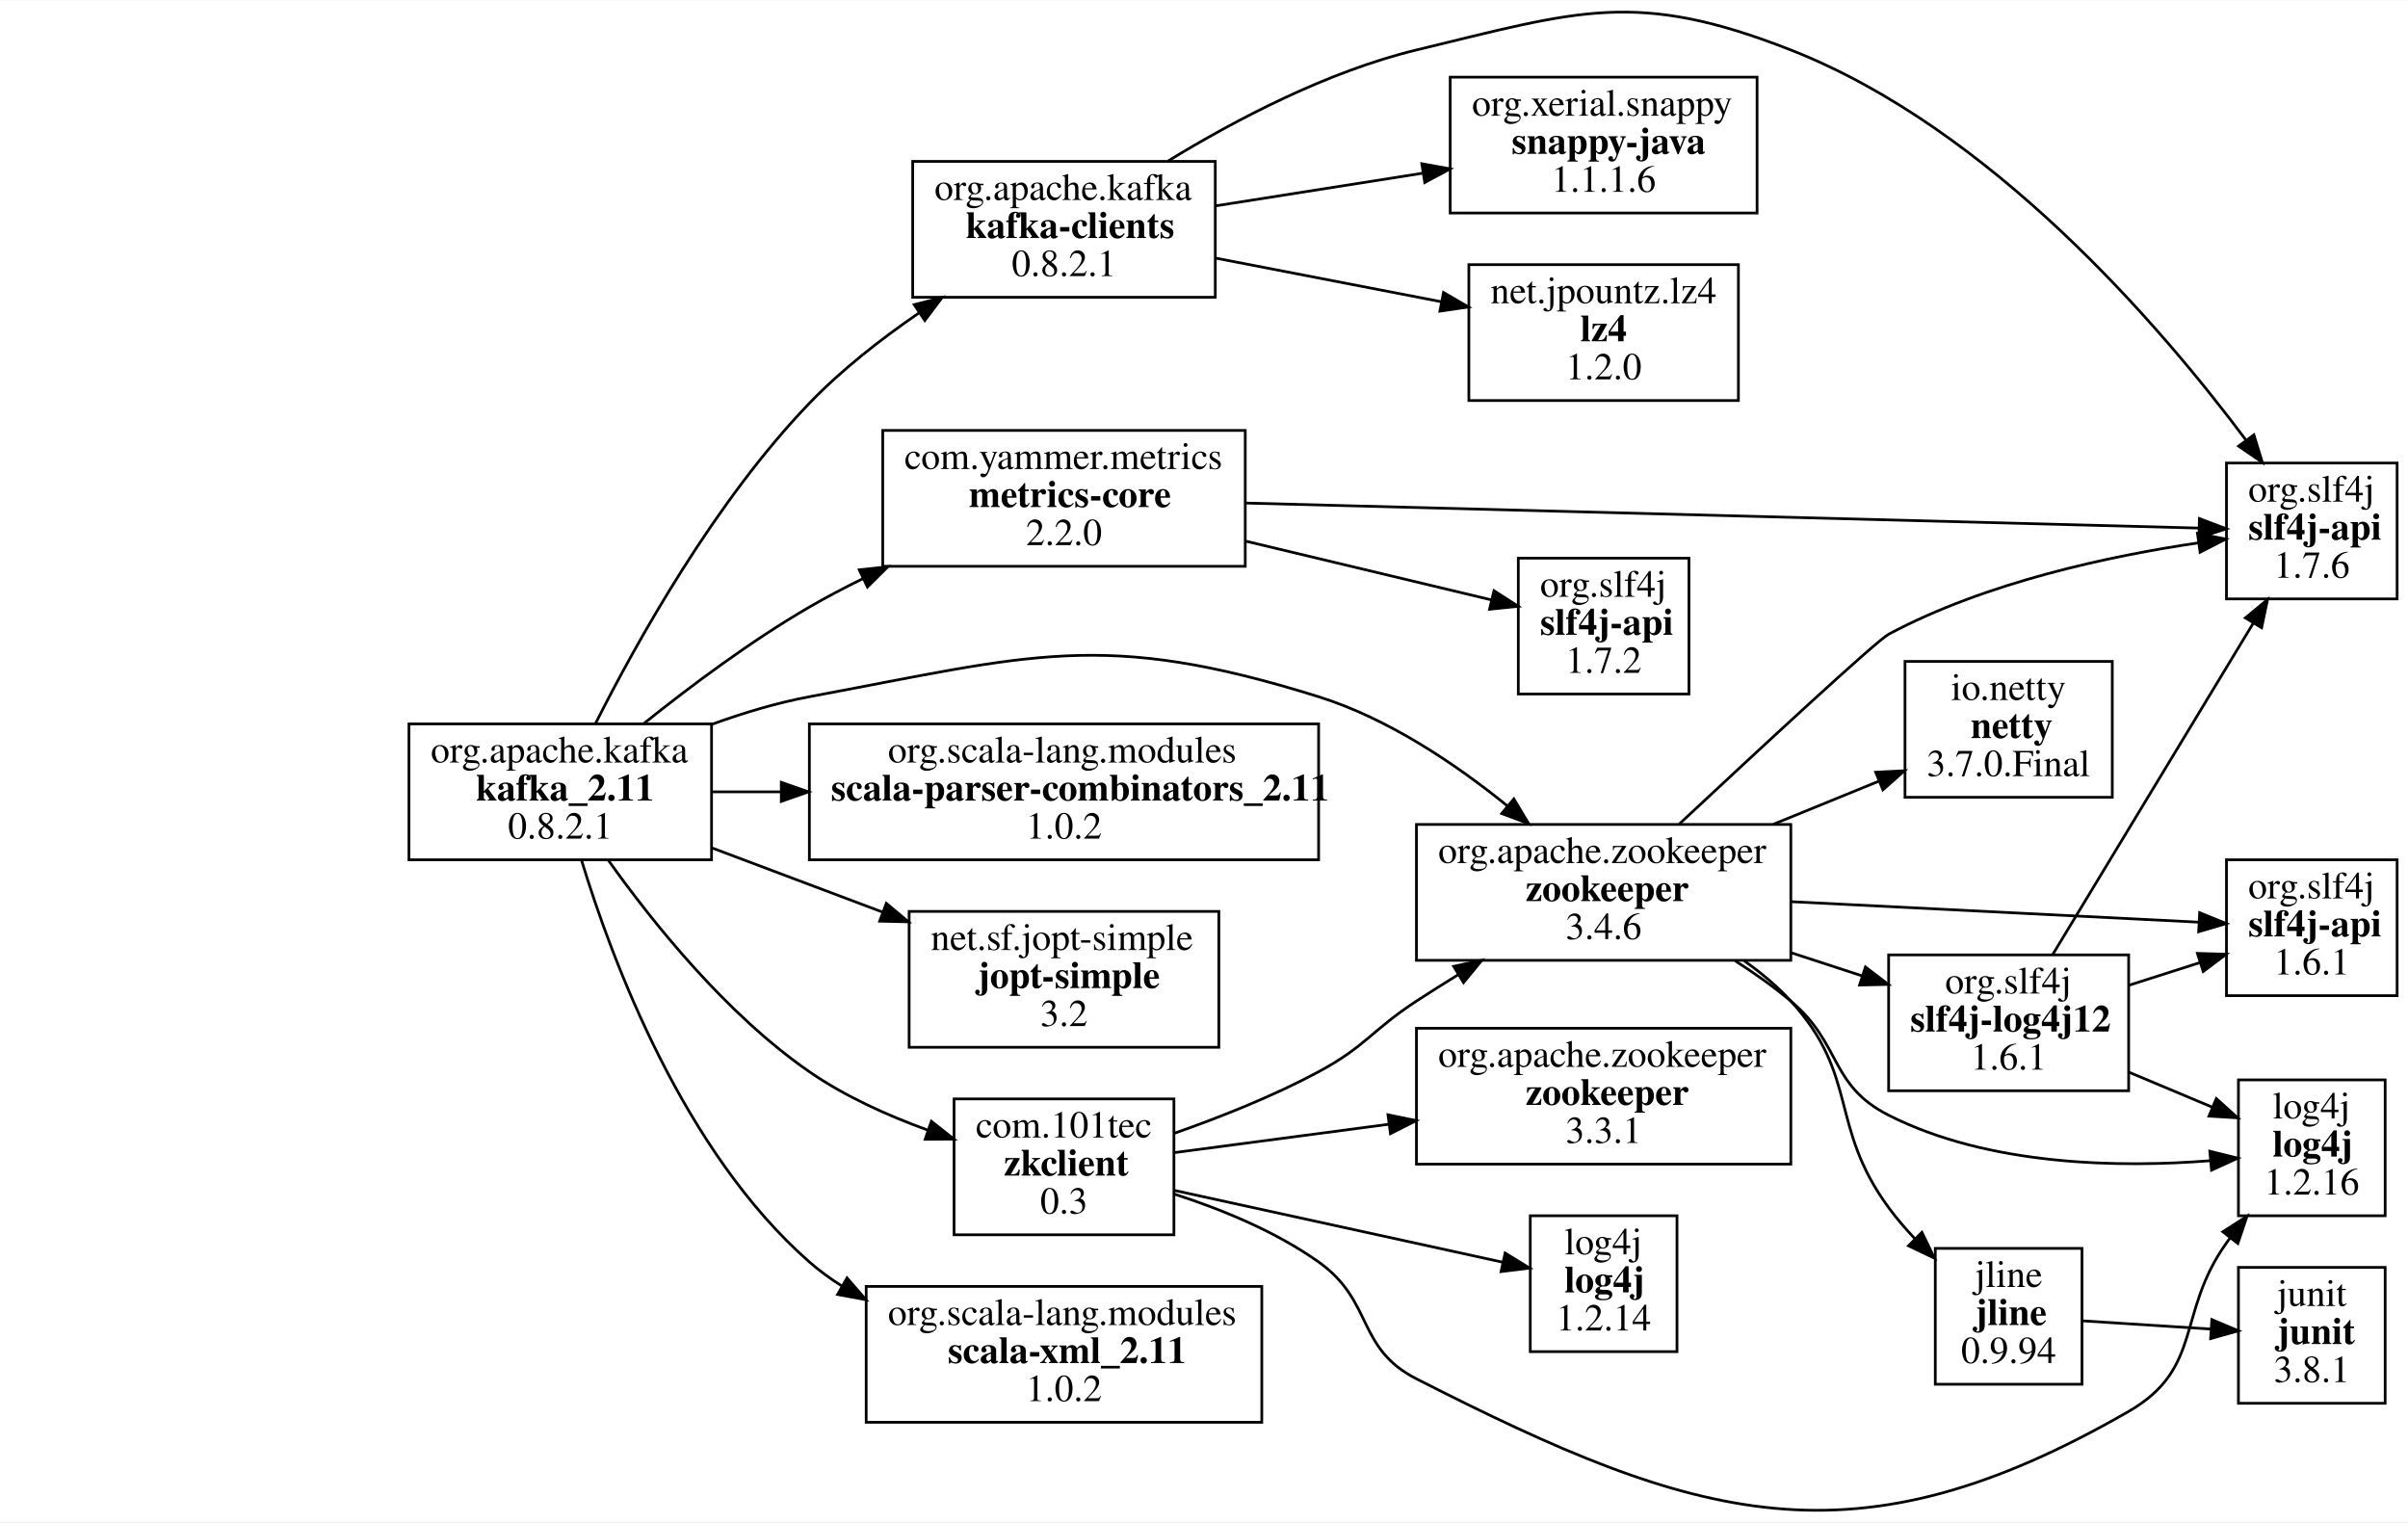
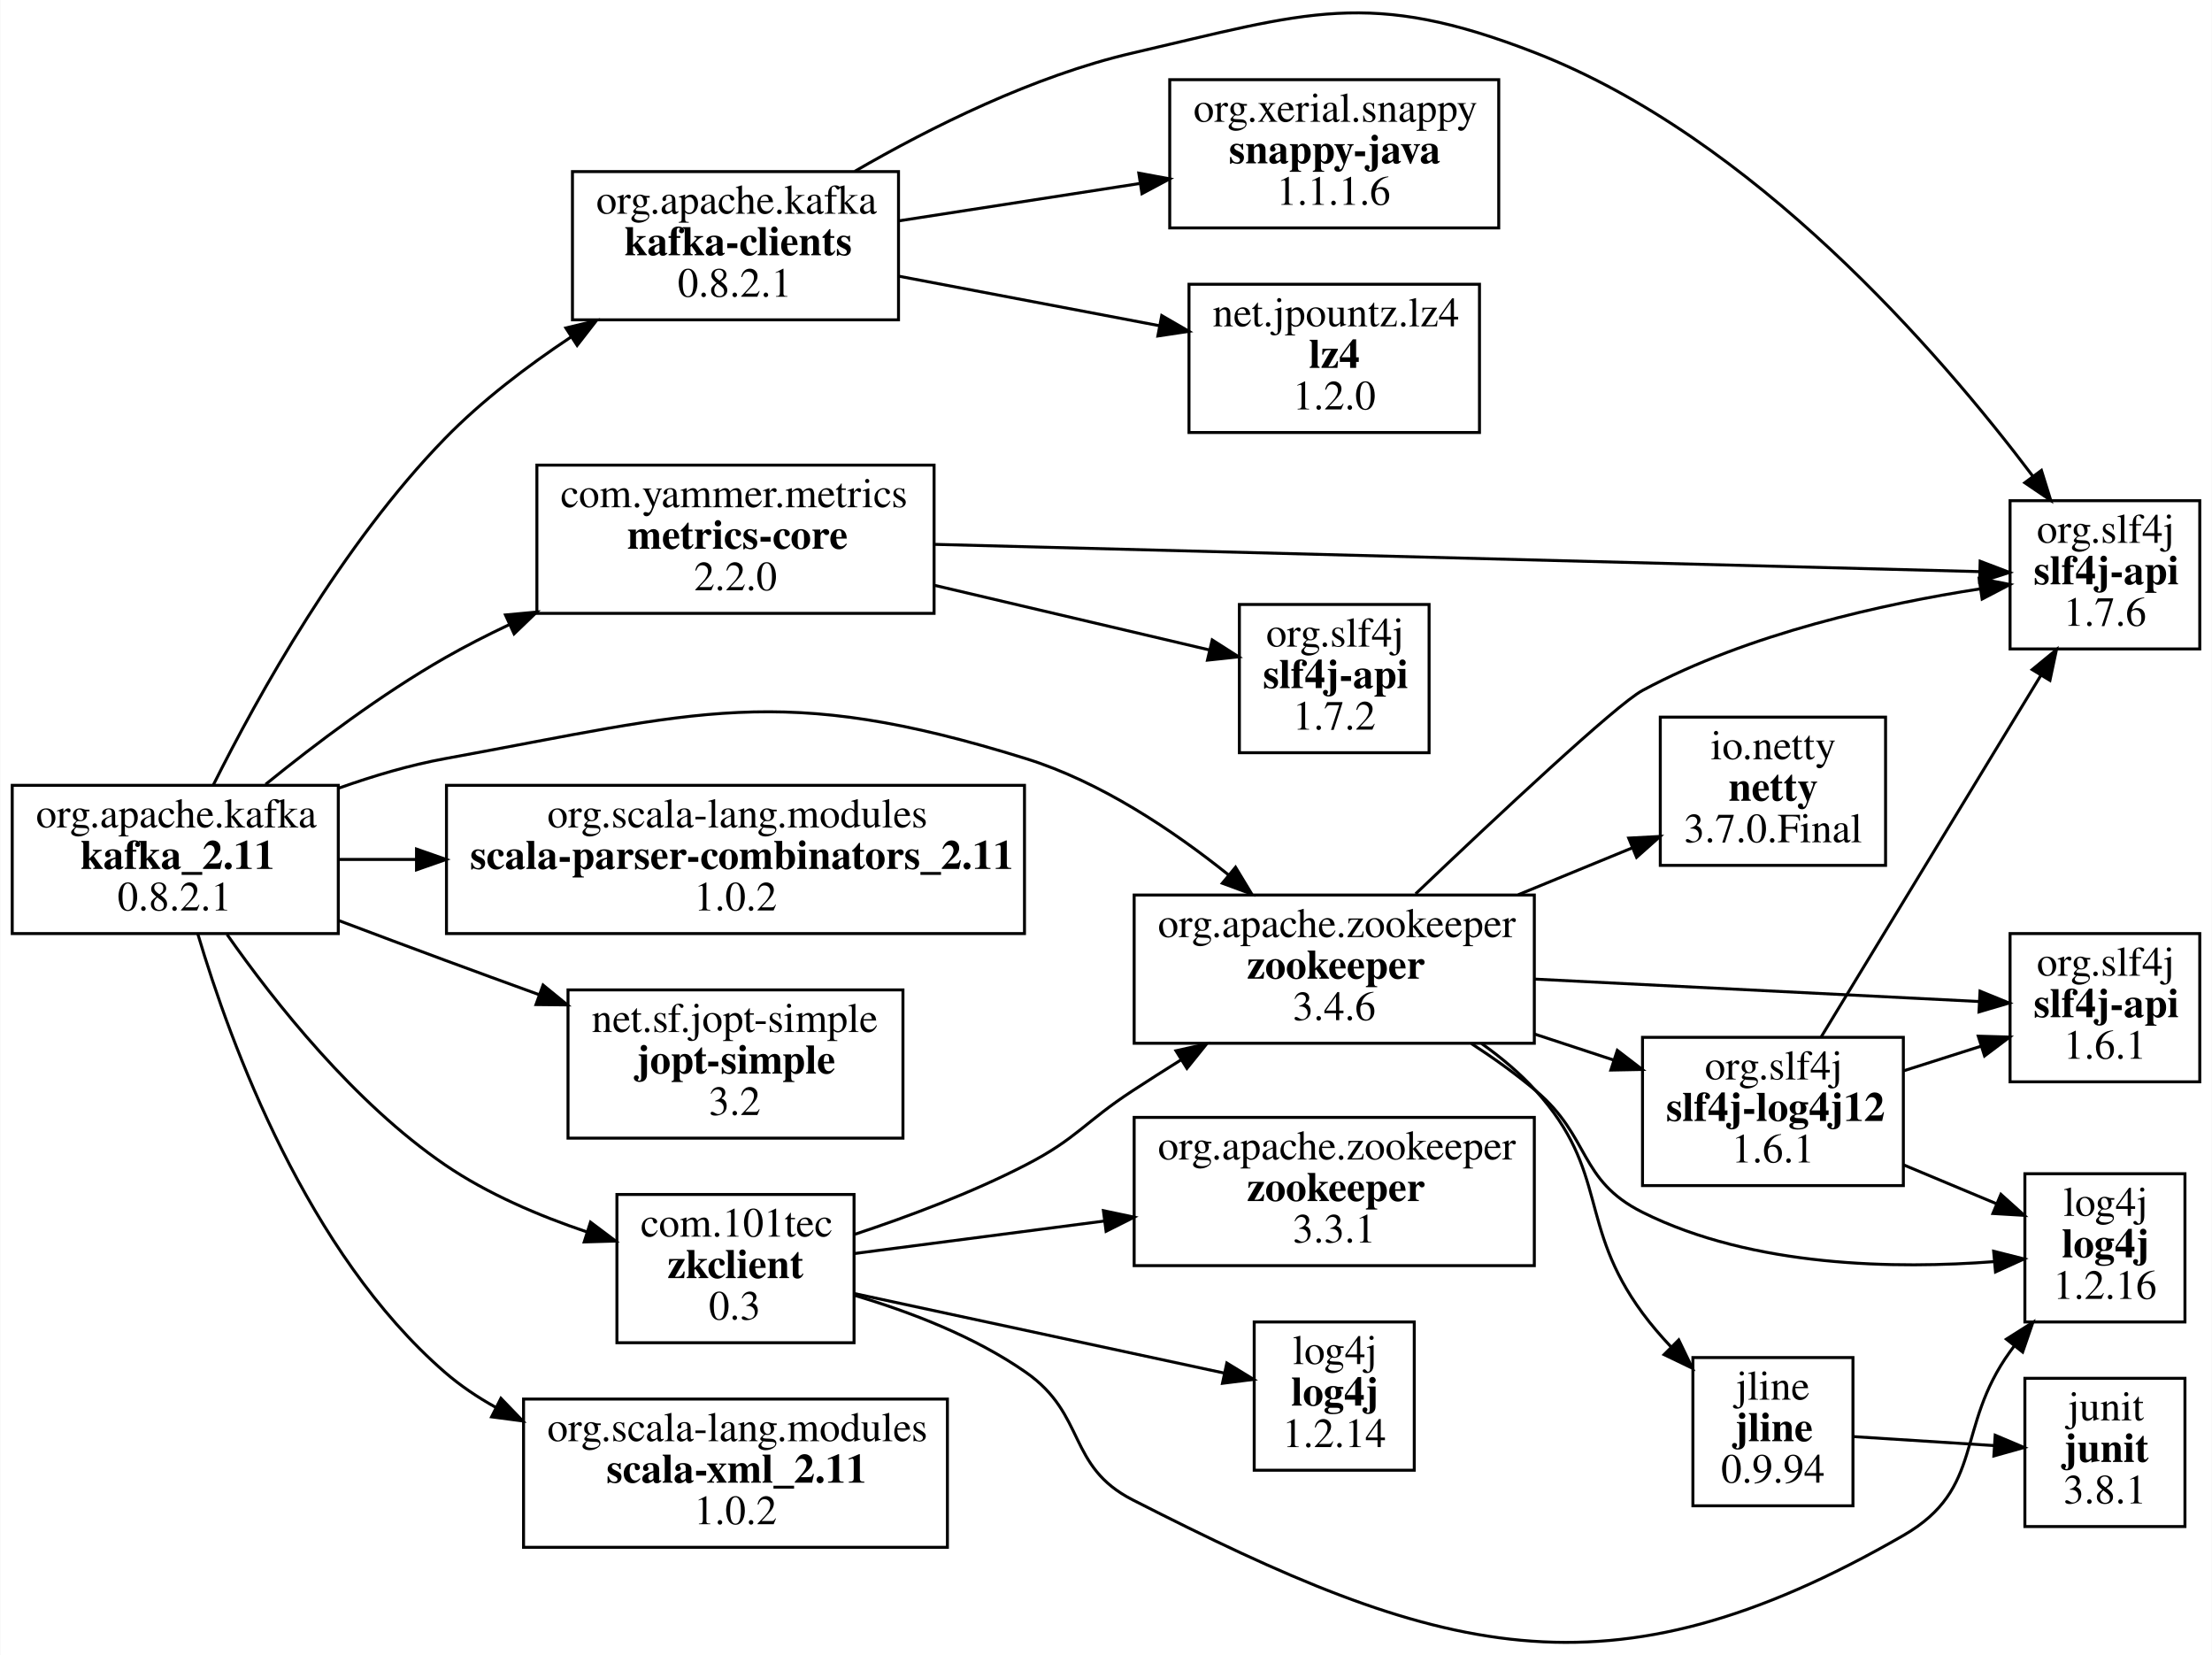
- <svg xmlns="http://www.w3.org/2000/svg" width="886pt" height="560pt" viewBox="0.00 0.00 886.23 559.92">
-   <g id="graph0" class="graph" transform="scale(1 1) rotate(0) translate(4 555.917)">
-     <polygon fill="white" stroke="none" points="-4,4 -4,-555.917 882.226,-555.917 882.226,4 -4,4" />
+ <svg xmlns="http://www.w3.org/2000/svg" xmlns:xlink="http://www.w3.org/1999/xlink" width="746pt" height="558pt" viewBox="0.00 0.00 746.00 558.19">
+   <g id="graph0" class="graph" transform="scale(1 1) rotate(0) translate(4 554.191)">
+     <polygon fill="white" stroke="none" points="-4,4 -4,-554.191 742,-554.191 742,4 -4,4" />
+     <g id="node1" class="node">
+       <g id="a_node1">
+         <a xlink:href="http://kafka.apache.org" xlink:title="org.apache.kafka/kafka_2.11/0.8.2.1" target="_blank">
+           <polygon fill="none" stroke="black" points="0,-239.316 0,-289.316 110,-289.316 110,-239.316 0,-239.316" />
+           <text text-anchor="start" x="8" y="-275.116" font-family="Times,serif" font-size="14.00">org.apache.kafka</text>
+           <text text-anchor="start" x="23" y="-261.116" font-family="Times,serif" font-weight="bold" font-size="14.00">kafka_2.11</text>
+           <text text-anchor="start" x="35.5" y="-247.116" font-family="Times,serif" font-size="14.00">0.8.2.1</text>
+         </a>
+       </g>
+     </g>
    <g id="node2" class="node">
-       <polygon fill="none" stroke="black" points="146.514,-239.637 146.514,-289.637 257.875,-289.637 257.875,-239.637 146.514,-239.637" />
-       <text text-anchor="start" x="154.514" y="-275.437" font-family="Times,serif" font-size="14.00">org.apache.kafka</text>
-       <text text-anchor="start" x="171.156" y="-261.437" font-family="Times,serif" font-weight="bold" font-size="14.00">kafka_2.11</text>
-       <text text-anchor="start" x="182.944" y="-247.437" font-family="Times,serif" font-size="14.00">0.8.2.1</text>
+       <g id="a_node2">
+         <a xlink:href="http://repo1.maven.org/maven2/org/apache/zookeeper/zookeeper/3.4.6/zookeeper-3.4.6.pom" xlink:title="org.apache.zookeeper/zookeeper/3.4.6" target="_blank">
+           <polygon fill="none" stroke="black" points="378.5,-202.316 378.5,-252.316 513.5,-252.316 513.5,-202.316 378.5,-202.316" />
+           <text text-anchor="start" x="386.5" y="-238.116" font-family="Times,serif" font-size="14.00">org.apache.zookeeper</text>
+           <text text-anchor="start" x="416.5" y="-224.116" font-family="Times,serif" font-weight="bold" font-size="14.00">zookeeper</text>
+           <text text-anchor="start" x="432" y="-210.116" font-family="Times,serif" font-size="14.00">3.4.6</text>
+         </a>
+       </g>
+     </g>
+     <g id="edge1" class="edge">
+       <path fill="none" stroke="black" d="M110.312,-288.413C121.875,-292.521 134.17,-296.156 146,-298.316 231.694,-313.963 258.825,-324.206 342,-298.316 367.109,-290.5 391.508,-274.195 410.251,-259.179" />
+       <polygon fill="black" stroke="black" points="412.702,-261.694 418.185,-252.629 408.245,-256.296 412.702,-261.694" />
+     </g>
+     <g id="node10" class="node">
+       <g id="a_node10">
+         <a xlink:href="http://kafka.apache.org" xlink:title="org.apache.kafka/kafka-clients/0.8.2.1" target="_blank">
+           <polygon fill="none" stroke="black" points="189,-446.316 189,-496.316 299,-496.316 299,-446.316 189,-446.316" />
+           <text text-anchor="start" x="197" y="-482.116" font-family="Times,serif" font-size="14.00">org.apache.kafka</text>
+           <text text-anchor="start" x="206.5" y="-468.116" font-family="Times,serif" font-weight="bold" font-size="14.00">kafka-clients</text>
+           <text text-anchor="start" x="224.5" y="-454.116" font-family="Times,serif" font-size="14.00">0.8.2.1</text>
+         </a>
+       </g>
+     </g>
+     <g id="edge12" class="edge">
+       <path fill="none" stroke="black" d="M67.787,-289.33C82.874,-319.526 111.262,-370.682 146,-406.316 158.42,-419.057 173.727,-430.702 188.48,-440.505" />
+       <polygon fill="black" stroke="black" points="186.777,-443.572 197.076,-446.059 190.576,-437.692 186.777,-443.572" />
+     </g>
+     <g id="node16" class="node">
+       <g id="a_node16">
+         <a xlink:href="https://github.com/sgroschupf/zkclient" xlink:title="com.101tec/zkclient/0.3" target="_blank">
+           <polygon fill="none" stroke="black" points="204,-101.316 204,-151.316 284,-151.316 284,-101.316 204,-101.316" />
+           <text text-anchor="start" x="212" y="-137.116" font-family="Times,serif" font-size="14.00">com.101tec</text>
+           <text text-anchor="start" x="221" y="-123.116" font-family="Times,serif" font-weight="bold" font-size="14.00">zkclient</text>
+           <text text-anchor="start" x="235" y="-109.116" font-family="Times,serif" font-size="14.00">0.3</text>
+         </a>
+       </g>
+     </g>
+     <g id="edge22" class="edge">
+       <path fill="none" stroke="black" d="M72.469,-239.012C88.685,-215.892 115.415,-182.217 146,-161.316 160.322,-151.529 177.697,-144.137 193.764,-138.728" />
+       <polygon fill="black" stroke="black" points="195.09,-141.98 203.559,-135.614 192.969,-135.309 195.09,-141.98" />
+     </g>
+     <g id="node17" class="node">
+       <g id="a_node17">
+         <a xlink:href="http://www.scala-lang.org/" xlink:title="org.scala-lang.modules/scala-parser-combinators_2.11/1.0.2" target="_blank">
+           <polygon fill="none" stroke="black" points="146.5,-239.316 146.5,-289.316 341.5,-289.316 341.5,-239.316 146.5,-239.316" />
+           <text text-anchor="start" x="180.5" y="-275.116" font-family="Times,serif" font-size="14.00">org.scala-lang.modules</text>
+           <text text-anchor="start" x="154.5" y="-261.116" font-family="Times,serif" font-weight="bold" font-size="14.00">scala-parser-combinators_2.11</text>
+           <text text-anchor="start" x="230" y="-247.116" font-family="Times,serif" font-size="14.00">1.0.2</text>
+         </a>
+       </g>
+     </g>
+     <g id="edge23" class="edge">
+       <path fill="none" stroke="black" d="M110.088,-264.316C118.396,-264.316 127.211,-264.316 136.194,-264.316" />
+       <polygon fill="black" stroke="black" points="136.389,-267.816 146.389,-264.316 136.389,-260.816 136.389,-267.816" />
+     </g>
+     <g id="node18" class="node">
+       <g id="a_node18">
+         <a xlink:href="http://jopt-simple.sourceforge.net" xlink:title="net.sf.jopt-simple/jopt-simple/3.2" target="_blank">
+           <polygon fill="none" stroke="black" points="187.5,-170.316 187.5,-220.316 300.5,-220.316 300.5,-170.316 187.5,-170.316" />
+           <text text-anchor="start" x="195.5" y="-206.116" font-family="Times,serif" font-size="14.00">net.sf.jopt-simple</text>
+           <text text-anchor="start" x="210.5" y="-192.116" font-family="Times,serif" font-weight="bold" font-size="14.00">jopt-simple</text>
+           <text text-anchor="start" x="235" y="-178.116" font-family="Times,serif" font-size="14.00">3.2</text>
+         </a>
+       </g>
+     </g>
+     <g id="edge24" class="edge">
+       <path fill="none" stroke="black" d="M110.206,-243.689C121.994,-239.245 134.405,-234.598 146,-230.316 156.222,-226.541 167.067,-222.583 177.661,-218.741" />
+       <polygon fill="black" stroke="black" points="179.082,-221.949 187.294,-215.255 176.699,-215.367 179.082,-221.949" />
+     </g>
+     <g id="node19" class="node">
+       <g id="a_node19">
+         <a xlink:href="http://repo1.maven.org/maven2/com/yammer/metrics/metrics-core/2.2.0/metrics-core-2.2.0.pom" xlink:title="com.yammer.metrics/metrics-core/2.2.0" target="_blank">
+           <polygon fill="none" stroke="black" points="177,-347.316 177,-397.316 311,-397.316 311,-347.316 177,-347.316" />
+           <text text-anchor="start" x="185" y="-383.116" font-family="Times,serif" font-size="14.00">com.yammer.metrics</text>
+           <text text-anchor="start" x="207.5" y="-369.116" font-family="Times,serif" font-weight="bold" font-size="14.00">metrics-core</text>
+           <text text-anchor="start" x="230" y="-355.116" font-family="Times,serif" font-size="14.00">2.2.0</text>
+         </a>
+       </g>
+     </g>
+     <g id="edge25" class="edge">
+       <path fill="none" stroke="black" d="M85.48,-289.643C102.438,-303.411 124.575,-320.075 146,-332.316 152.839,-336.224 160.136,-339.952 167.54,-343.451" />
+       <polygon fill="black" stroke="black" points="166.4,-346.779 176.949,-347.756 169.312,-340.413 166.4,-346.779" />
+     </g>
+     <g id="node20" class="node">
+       <g id="a_node20">
+         <a xlink:href="http://www.scala-lang.org/" xlink:title="org.scala-lang.modules/scala-xml_2.11/1.0.2" target="_blank">
+           <polygon fill="none" stroke="black" points="172.5,-32.316 172.5,-82.316 315.5,-82.316 315.5,-32.316 172.5,-32.316" />
+           <text text-anchor="start" x="180.5" y="-68.116" font-family="Times,serif" font-size="14.00">org.scala-lang.modules</text>
+           <text text-anchor="start" x="200.5" y="-54.116" font-family="Times,serif" font-weight="bold" font-size="14.00">scala-xml_2.11</text>
+           <text text-anchor="start" x="230" y="-40.116" font-family="Times,serif" font-size="14.00">1.0.2</text>
+         </a>
+       </g>
+     </g>
+     <g id="edge26" class="edge">
+       <path fill="none" stroke="black" d="M62.632,-239.115C73.734,-201.7 99.565,-131.562 146,-91.316 151.164,-86.84 156.954,-82.942 163.067,-79.55" />
+       <polygon fill="black" stroke="black" points="164.867,-82.562 172.219,-74.933 161.714,-76.312 164.867,-82.562" />
+     </g>
+     <g id="node4" class="node">
+       <g id="a_node4">
+         <a xlink:href="http://netty.io/" xlink:title="io.netty/netty/3.7.0.Final" target="_blank">
+           <polygon fill="none" stroke="black" points="556,-262.316 556,-312.316 632,-312.316 632,-262.316 556,-262.316" />
+           <text text-anchor="start" x="573" y="-298.116" font-family="Times,serif" font-size="14.00">io.netty</text>
+           <text text-anchor="start" x="579" y="-284.116" font-family="Times,serif" font-weight="bold" font-size="14.00">netty</text>
+           <text text-anchor="start" x="564" y="-270.116" font-family="Times,serif" font-size="14.00">3.7.0.Final</text>
+         </a>
+       </g>
+     </g>
+     <g id="edge4" class="edge">
+       <path fill="none" stroke="black" d="M508.071,-252.414C520.896,-257.684 534.226,-263.162 546.419,-268.173" />
+       <polygon fill="black" stroke="black" points="545.342,-271.514 555.922,-272.078 548.003,-265.04 545.342,-271.514" />
+     </g>
+     <g id="node5" class="node">
+       <g id="a_node5">
+         <a xlink:href="http://jline.sourceforge.net" xlink:title="jline/jline/0.9.94" target="_blank">
+           <polygon fill="none" stroke="black" points="567,-46.316 567,-96.316 621,-96.316 621,-46.316 567,-46.316" />
+           <text text-anchor="start" x="581.5" y="-82.116" font-family="Times,serif" font-size="14.00">jline</text>
+           <text text-anchor="start" x="581" y="-68.116" font-family="Times,serif" font-weight="bold" font-size="14.00">jline</text>
+           <text text-anchor="start" x="576.5" y="-54.116" font-family="Times,serif" font-size="14.00">0.9.94</text>
+         </a>
+       </g>
+     </g>
+     <g id="edge5" class="edge">
+       <path fill="none" stroke="black" d="M495.727,-202.21C502.36,-197.5 508.698,-192.186 514,-186.316 538.783,-158.877 528.082,-141.093 550,-111.316 552.871,-107.416 556.157,-103.585 559.605,-99.934" />
+       <polygon fill="black" stroke="black" points="562.224,-102.265 566.829,-92.724 557.279,-97.311 562.224,-102.265" />
+     </g>
+     <g id="node6" class="node">
+       <g id="a_node6">
+         <a xlink:href="http://www.slf4j.org" xlink:title="org.slf4j/slf4j-log4j12/1.6.1" target="_blank">
+           <polygon fill="none" stroke="black" points="550,-154.316 550,-204.316 638,-204.316 638,-154.316 550,-154.316" />
+           <text text-anchor="start" x="571" y="-190.116" font-family="Times,serif" font-size="14.00">org.slf4j</text>
+           <text text-anchor="start" x="558" y="-176.116" font-family="Times,serif" font-weight="bold" font-size="14.00">slf4j-log4j12</text>
+           <text text-anchor="start" x="580" y="-162.116" font-family="Times,serif" font-size="14.00">1.6.1</text>
+         </a>
+       </g>
+     </g>
+     <g id="edge6" class="edge">
+       <path fill="none" stroke="black" d="M513.591,-205.423C522.553,-202.477 531.644,-199.488 540.319,-196.636" />
+       <polygon fill="black" stroke="black" points="541.501,-199.931 549.908,-193.483 539.315,-193.282 541.501,-199.931" />
+     </g>
+     <g id="node8" class="node">
+       <g id="a_node8">
+         <a xlink:href="http://logging.apache.org/log4j/1.2/" xlink:title="log4j/log4j/1.2.16" target="_blank">
+           <polygon fill="none" stroke="black" points="679,-108.316 679,-158.316 733,-158.316 733,-108.316 679,-108.316" />
+           <text text-anchor="start" x="692" y="-144.116" font-family="Times,serif" font-size="14.00">log4j</text>
+           <text text-anchor="start" x="691.5" y="-130.116" font-family="Times,serif" font-weight="bold" font-size="14.00">log4j</text>
+           <text text-anchor="start" x="688.5" y="-116.116" font-family="Times,serif" font-size="14.00">1.2.16</text>
+         </a>
+       </g>
+     </g>
+     <g id="edge8" class="edge">
+       <path fill="none" stroke="black" d="M492.264,-202.207C499.797,-197.309 507.323,-191.936 514,-186.316 532.552,-170.699 528.312,-156.163 550,-145.316 587.247,-126.687 635.904,-126.155 668.685,-128.673" />
+       <polygon fill="black" stroke="black" points="668.462,-132.167 678.736,-129.578 669.09,-125.195 668.462,-132.167" />
+     </g>
+     <g id="node13" class="node">
+       <g id="a_node13">
+         <a xlink:href="http://www.slf4j.org" xlink:title="org.slf4j/slf4j-api/1.7.6" target="_blank">
+           <polygon fill="none" stroke="black" points="674,-335.316 674,-385.316 738,-385.316 738,-335.316 674,-335.316" />
+           <text text-anchor="start" x="683" y="-371.116" font-family="Times,serif" font-size="14.00">org.slf4j</text>
+           <text text-anchor="start" x="682" y="-357.116" font-family="Times,serif" font-weight="bold" font-size="14.00">slf4j-api</text>
+           <text text-anchor="start" x="692" y="-343.116" font-family="Times,serif" font-size="14.00">1.7.6</text>
+         </a>
+       </g>
+     </g>
+     <g id="edge15" class="edge">
+       <path fill="none" stroke="black" d="M473.457,-252.713C500.958,-278.906 541.203,-316.589 550,-321.316 585.84,-340.577 631.475,-350.568 663.926,-355.59" />
+       <polygon fill="black" stroke="black" points="663.57,-359.075 673.969,-357.051 664.577,-352.148 663.57,-359.075" />
+     </g>
+     <g id="node15" class="node">
+       <g id="a_node15">
+         <a xlink:href="http://www.slf4j.org" xlink:title="org.slf4j/slf4j-api/1.6.1" target="_blank">
+           <polygon fill="none" stroke="black" points="674,-189.316 674,-239.316 738,-239.316 738,-189.316 674,-189.316" />
+           <text text-anchor="start" x="683" y="-225.116" font-family="Times,serif" font-size="14.00">org.slf4j</text>
+           <text text-anchor="start" x="682" y="-211.116" font-family="Times,serif" font-weight="bold" font-size="14.00">slf4j-api</text>
+           <text text-anchor="start" x="692" y="-197.116" font-family="Times,serif" font-size="14.00">1.6.1</text>
+         </a>
+       </g>
+     </g>
+     <g id="edge20" class="edge">
+       <path fill="none" stroke="black" d="M513.777,-223.951C561.162,-221.564 623.277,-218.434 663.654,-216.399" />
+       <polygon fill="black" stroke="black" points="663.869,-219.893 673.68,-215.894 663.516,-212.902 663.869,-219.893" />
    </g>
    <g id="node3" class="node">
-       <polygon fill="none" stroke="black" points="517.3,-202.637 517.3,-252.637 655.089,-252.637 655.089,-202.637 517.3,-202.637" />
-       <text text-anchor="start" x="525.3" y="-238.437" font-family="Times,serif" font-size="14.00">org.apache.zookeeper</text>
-       <text text-anchor="start" x="557.436" y="-224.437" font-family="Times,serif" font-weight="bold" font-size="14.00">zookeeper</text>
-       <text text-anchor="start" x="572.194" y="-210.437" font-family="Times,serif" font-size="14.00">3.4.6</text>
+       <g id="a_node3">
+         <a xlink:href="http://repo1.maven.org/maven2/org/apache/zookeeper/zookeeper/3.3.1/zookeeper-3.3.1.pom" xlink:title="org.apache.zookeeper/zookeeper/3.3.1" target="_blank">
+           <polygon fill="none" stroke="black" points="378.5,-127.316 378.5,-177.316 513.5,-177.316 513.5,-127.316 378.5,-127.316" />
+           <text text-anchor="start" x="386.5" y="-163.116" font-family="Times,serif" font-size="14.00">org.apache.zookeeper</text>
+           <text text-anchor="start" x="416.5" y="-149.116" font-family="Times,serif" font-weight="bold" font-size="14.00">zookeeper</text>
+           <text text-anchor="start" x="432" y="-135.116" font-family="Times,serif" font-size="14.00">3.3.1</text>
+         </a>
+       </g>
+     </g>
+     <g id="node7" class="node">
+       <g id="a_node7">
+         <a xlink:href="http://junit.org" xlink:title="junit/junit/3.8.1" target="_blank">
+           <polygon fill="none" stroke="black" points="679,-39.316 679,-89.316 733,-89.316 733,-39.316 679,-39.316" />
+           <text text-anchor="start" x="693.5" y="-75.116" font-family="Times,serif" font-size="14.00">junit</text>
+           <text text-anchor="start" x="692" y="-61.116" font-family="Times,serif" font-weight="bold" font-size="14.00">junit</text>
+           <text text-anchor="start" x="692" y="-47.116" font-family="Times,serif" font-size="14.00">3.8.1</text>
+         </a>
+       </g>
+     </g>
+     <g id="edge7" class="edge">
+       <path fill="none" stroke="black" d="M621.068,-69.657C635.212,-68.757 652.925,-67.63 668.428,-66.643" />
+       <polygon fill="black" stroke="black" points="668.98,-70.115 678.737,-65.987 668.535,-63.129 668.98,-70.115" />
+     </g>
+     <g id="edge10" class="edge">
+       <path fill="none" stroke="black" d="M638.159,-161.268C648.559,-156.919 659.551,-152.322 669.552,-148.139" />
+       <polygon fill="black" stroke="black" points="670.91,-151.365 678.785,-144.278 668.209,-144.907 670.91,-151.365" />
+     </g>
+     <g id="edge17" class="edge">
+       <path fill="none" stroke="black" d="M610.295,-204.483C629.615,-236.273 662.929,-291.091 684.455,-326.51" />
+       <polygon fill="black" stroke="black" points="681.473,-328.343 689.658,-335.071 687.455,-324.708 681.473,-328.343" />
+     </g>
+     <g id="edge21" class="edge">
+       <path fill="none" stroke="black" d="M638.159,-193.048C646.725,-195.774 655.693,-198.627 664.178,-201.327" />
+       <polygon fill="black" stroke="black" points="663.273,-204.712 673.863,-204.409 665.395,-198.041 663.273,-204.712" />
+     </g>
+     <g id="node9" class="node">
+       <g id="a_node9">
+         <a xlink:href="http://logging.apache.org/log4j/docs/" xlink:title="log4j/log4j/1.2.14" target="_blank">
+           <polygon fill="none" stroke="black" points="419,-58.316 419,-108.316 473,-108.316 473,-58.316 419,-58.316" />
+           <text text-anchor="start" x="432" y="-94.116" font-family="Times,serif" font-size="14.00">log4j</text>
+           <text text-anchor="start" x="431.5" y="-80.116" font-family="Times,serif" font-weight="bold" font-size="14.00">log4j</text>
+           <text text-anchor="start" x="428.5" y="-66.116" font-family="Times,serif" font-size="14.00">1.2.14</text>
+         </a>
+       </g>
+     </g>
+     <g id="node11" class="node">
+       <g id="a_node11">
+         <a xlink:href="https://github.comm/xerial/snappy-java" xlink:title="org.xerial.snappy/snappy-java/1.1.1.6" target="_blank">
+           <polygon fill="none" stroke="black" points="390.5,-477.316 390.5,-527.316 501.5,-527.316 501.5,-477.316 390.5,-477.316" />
+           <text text-anchor="start" x="398.5" y="-513.116" font-family="Times,serif" font-size="14.00">org.xerial.snappy</text>
+           <text text-anchor="start" x="410.5" y="-499.116" font-family="Times,serif" font-weight="bold" font-size="14.00">snappy-java</text>
+           <text text-anchor="start" x="426.5" y="-485.116" font-family="Times,serif" font-size="14.00">1.1.1.6</text>
+         </a>
+       </g>
+     </g>
+     <g id="edge13" class="edge">
+       <path fill="none" stroke="black" d="M299.123,-479.705C324.144,-483.583 354.058,-488.22 380.266,-492.282" />
+       <polygon fill="black" stroke="black" points="380.068,-495.793 390.486,-493.866 381.141,-488.876 380.068,-495.793" />
+     </g>
+     <g id="node12" class="node">
+       <g id="a_node12">
+         <a xlink:href="https://github.com/jpountz/lz4-java" xlink:title="net.jpountz.lz4/lz4/1.2.0" target="_blank">
+           <polygon fill="none" stroke="black" points="397,-408.316 397,-458.316 495,-458.316 495,-408.316 397,-408.316" />
+           <text text-anchor="start" x="405" y="-444.116" font-family="Times,serif" font-size="14.00">net.jpountz.lz4</text>
+           <text text-anchor="start" x="437.5" y="-430.116" font-family="Times,serif" font-weight="bold" font-size="14.00">lz4</text>
+           <text text-anchor="start" x="432" y="-416.116" font-family="Times,serif" font-size="14.00">1.2.0</text>
+         </a>
+       </g>
+     </g>
+     <g id="edge14" class="edge">
+       <path fill="none" stroke="black" d="M299.123,-461.033C326.323,-455.864 359.306,-449.598 387.023,-444.332" />
+       <polygon fill="black" stroke="black" points="387.805,-447.746 396.976,-442.44 386.498,-440.869 387.805,-447.746" />
+     </g>
+     <g id="edge18" class="edge">
+       <path fill="none" stroke="black" d="M284.254,-496.412C309.84,-511.24 344.573,-528.584 378,-536.316 436.89,-549.936 457.696,-558.302 514,-536.316 587.439,-507.639 649.658,-436.036 681.726,-393.519" />
+       <polygon fill="black" stroke="black" points="684.584,-395.541 687.732,-385.425 678.962,-391.37 684.584,-395.541" />
+     </g>
+     <g id="node14" class="node">
+       <g id="a_node14">
+         <a xlink:href="http://www.slf4j.org" xlink:title="org.slf4j/slf4j-api/1.7.2" target="_blank">
+           <polygon fill="none" stroke="black" points="414,-300.316 414,-350.316 478,-350.316 478,-300.316 414,-300.316" />
+           <text text-anchor="start" x="423" y="-336.116" font-family="Times,serif" font-size="14.00">org.slf4j</text>
+           <text text-anchor="start" x="422" y="-322.116" font-family="Times,serif" font-weight="bold" font-size="14.00">slf4j-api</text>
+           <text text-anchor="start" x="432" y="-308.116" font-family="Times,serif" font-size="14.00">1.7.2</text>
+         </a>
+       </g>
    </g>
    <g id="edge2" class="edge">
-       <path fill="none" stroke="black" d="M257.879,-289.44C269.532,-293.67 281.93,-297.412 293.875,-299.637 375.766,-314.892 401.795,-324.493 481.3,-299.637 506.958,-291.615 531.85,-274.784 550.834,-259.411" />
-       <polygon fill="black" stroke="black" points="553.154,-262.034 558.593,-252.942 548.671,-256.657 553.154,-262.034" />
-     </g>
-     <g id="node11" class="node">
-       <polygon fill="none" stroke="black" points="331.907,-446.637 331.907,-496.637 443.268,-496.637 443.268,-446.637 331.907,-446.637" />
-       <text text-anchor="start" x="339.907" y="-482.437" font-family="Times,serif" font-size="14.00">org.apache.kafka</text>
-       <text text-anchor="start" x="351.439" y="-468.437" font-family="Times,serif" font-weight="bold" font-size="14.00">kafka-clients</text>
-       <text text-anchor="start" x="368.337" y="-454.437" font-family="Times,serif" font-size="14.00">0.8.2.1</text>
-     </g>
-     <g id="edge13" class="edge">
-       <path fill="none" stroke="black" d="M215.157,-289.746C230.444,-320.073 259.132,-371.51 293.875,-407.637 305.663,-419.895 320.14,-431.209 334.118,-440.807" />
-       <polygon fill="black" stroke="black" points="332.469,-443.914 342.729,-446.554 336.355,-438.092 332.469,-443.914" />
-     </g>
-     <g id="node17" class="node">
-       <polygon fill="none" stroke="black" points="347.127,-101.637 347.127,-151.637 428.048,-151.637 428.048,-101.637 347.127,-101.637" />
-       <text text-anchor="start" x="355.127" y="-137.437" font-family="Times,serif" font-size="14.00">com.101tec</text>
-       <text text-anchor="start" x="365.432" y="-123.437" font-family="Times,serif" font-weight="bold" font-size="14.00">zkclient</text>
-       <text text-anchor="start" x="378.837" y="-109.437" font-family="Times,serif" font-size="14.00">0.3</text>
-     </g>
-     <g id="edge23" class="edge">
-       <path fill="none" stroke="black" d="M219.901,-239.441C236.319,-216.398 263.304,-182.774 293.875,-161.637 306.993,-152.567 322.766,-145.476 337.553,-140.121" />
-       <polygon fill="black" stroke="black" points="338.766,-143.405 347.089,-136.849 336.494,-136.784 338.766,-143.405" />
-     </g>
-     <g id="node18" class="node">
-       <polygon fill="none" stroke="black" points="293.875,-239.637 293.875,-289.637 481.3,-289.637 481.3,-239.637 293.875,-239.637" />
-       <text text-anchor="start" x="322.786" y="-275.437" font-family="Times,serif" font-size="14.00">org.scala-lang.modules</text>
-       <text text-anchor="start" x="301.875" y="-261.437" font-family="Times,serif" font-weight="bold" font-size="14.00">scala-parser-combinators_2.11</text>
-       <text text-anchor="start" x="373.587" y="-247.437" font-family="Times,serif" font-size="14.00">1.0.2</text>
-     </g>
-     <g id="edge24" class="edge">
-       <path fill="none" stroke="black" d="M258.218,-264.637C266.257,-264.637 274.745,-264.637 283.372,-264.637" />
-       <polygon fill="black" stroke="black" points="283.544,-268.137 293.544,-264.637 283.543,-261.137 283.544,-268.137" />
-     </g>
-     <g id="node19" class="node">
-       <polygon fill="none" stroke="black" points="330.594,-170.637 330.594,-220.637 444.581,-220.637 444.581,-170.637 330.594,-170.637" />
-       <text text-anchor="start" x="338.594" y="-206.437" font-family="Times,serif" font-size="14.00">net.sf.jopt-simple</text>
-       <text text-anchor="start" x="355.701" y="-192.437" font-family="Times,serif" font-weight="bold" font-size="14.00">jopt-simple</text>
-       <text text-anchor="start" x="378.837" y="-178.437" font-family="Times,serif" font-size="14.00">3.2</text>
-     </g>
-     <g id="edge25" class="edge">
-       <path fill="none" stroke="black" d="M258.218,-243.934C277.892,-236.532 300.262,-228.116 320.756,-220.405" />
-       <polygon fill="black" stroke="black" points="322.206,-223.599 330.333,-216.802 319.741,-217.048 322.206,-223.599" />
-     </g>
-     <g id="node20" class="node">
-       <polygon fill="none" stroke="black" points="320.88,-347.637 320.88,-397.637 454.294,-397.637 454.294,-347.637 320.88,-347.637" />
-       <text text-anchor="start" x="328.88" y="-383.437" font-family="Times,serif" font-size="14.00">com.yammer.metrics</text>
-       <text text-anchor="start" x="352.608" y="-369.437" font-family="Times,serif" font-weight="bold" font-size="14.00">metrics-core</text>
-       <text text-anchor="start" x="373.587" y="-355.437" font-family="Times,serif" font-size="14.00">2.2.0</text>
-     </g>
-     <g id="edge26" class="edge">
-       <path fill="none" stroke="black" d="M233.003,-289.813C250.122,-303.534 272.425,-320.202 293.875,-332.637 300.131,-336.263 306.778,-339.76 313.528,-343.074" />
-       <polygon fill="black" stroke="black" points="312.235,-346.335 322.768,-347.475 315.245,-340.015 312.235,-346.335" />
-     </g>
-     <g id="node21" class="node">
-       <polygon fill="none" stroke="black" points="314.786,-32.637 314.786,-82.637 460.389,-82.637 460.389,-32.637 314.786,-32.637" />
-       <text text-anchor="start" x="322.786" y="-68.437" font-family="Times,serif" font-size="14.00">org.scala-lang.modules</text>
-       <text text-anchor="start" x="344.883" y="-54.437" font-family="Times,serif" font-weight="bold" font-size="14.00">scala-xml_2.11</text>
-       <text text-anchor="start" x="373.587" y="-40.437" font-family="Times,serif" font-size="14.00">1.0.2</text>
-     </g>
-     <g id="edge27" class="edge">
-       <path fill="none" stroke="black" d="M210.005,-239.518C221.356,-202.211 247.593,-132.209 293.875,-91.637 297.549,-88.416 301.554,-85.491 305.771,-82.835" />
-       <polygon fill="black" stroke="black" points="307.731,-85.747 314.686,-77.756 304.265,-79.665 307.731,-85.747" />
-     </g>
-     <g id="node5" class="node">
-       <polygon fill="none" stroke="black" points="697.115,-262.637 697.115,-312.637 773.394,-312.637 773.394,-262.637 697.115,-262.637" />
-       <text text-anchor="start" x="714.063" y="-298.437" font-family="Times,serif" font-size="14.00">io.netty</text>
-       <text text-anchor="start" x="721.258" y="-284.437" font-family="Times,serif" font-weight="bold" font-size="14.00">netty</text>
-       <text text-anchor="start" x="705.115" y="-270.437" font-family="Times,serif" font-size="14.00">3.7.0.Final</text>
-     </g>
-     <g id="edge5" class="edge">
-       <path fill="none" stroke="black" d="M648.709,-252.734C661.627,-258.005 675.053,-263.483 687.335,-268.494" />
-       <polygon fill="black" stroke="black" points="686.326,-271.862 696.907,-272.399 688.97,-265.381 686.326,-271.862" />
-     </g>
-     <g id="node6" class="node">
-       <polygon fill="none" stroke="black" points="708.254,-46.637 708.254,-96.637 762.254,-96.637 762.254,-46.637 708.254,-46.637" />
-       <text text-anchor="start" x="722.813" y="-82.437" font-family="Times,serif" font-size="14.00">jline</text>
-       <text text-anchor="start" x="722.813" y="-68.437" font-family="Times,serif" font-weight="bold" font-size="14.00">jline</text>
-       <text text-anchor="start" x="717.754" y="-54.437" font-family="Times,serif" font-size="14.00">0.9.94</text>
-     </g>
-     <g id="edge6" class="edge">
-       <path fill="none" stroke="black" d="M637.992,-202.412C644.203,-198.023 650.105,-193.09 655.089,-187.637 680.301,-160.046 668.981,-141.773 691.089,-111.637 693.959,-107.724 697.251,-103.886 700.708,-100.229" />
-       <polygon fill="black" stroke="black" points="703.338,-102.55 707.956,-93.014 698.399,-97.589 703.338,-102.55" />
-     </g>
-     <g id="node7" class="node">
-       <polygon fill="none" stroke="black" points="691.089,-154.637 691.089,-204.637 779.42,-204.637 779.42,-154.637 691.089,-154.637" />
-       <text text-anchor="start" x="711.852" y="-190.437" font-family="Times,serif" font-size="14.00">org.slf4j</text>
-       <text text-anchor="start" x="699.089" y="-176.437" font-family="Times,serif" font-weight="bold" font-size="14.00">slf4j-log4j12</text>
-       <text text-anchor="start" x="721.254" y="-162.437" font-family="Times,serif" font-size="14.00">1.6.1</text>
-     </g>
-     <g id="edge7" class="edge">
-       <path fill="none" stroke="black" d="M655.128,-205.463C663.891,-202.603 672.761,-199.708 681.235,-196.942" />
-       <polygon fill="black" stroke="black" points="682.551,-200.194 690.972,-193.764 680.379,-193.54 682.551,-200.194" />
-     </g>
-     <g id="node9" class="node">
-       <polygon fill="none" stroke="black" points="819.823,-108.637 819.823,-158.637 873.823,-158.637 873.823,-108.637 819.823,-108.637" />
-       <text text-anchor="start" x="832.433" y="-144.437" font-family="Times,serif" font-size="14.00">log4j</text>
-       <text text-anchor="start" x="832.433" y="-130.437" font-family="Times,serif" font-weight="bold" font-size="14.00">log4j</text>
-       <text text-anchor="start" x="829.323" y="-116.437" font-family="Times,serif" font-size="14.00">1.2.16</text>
+       <path fill="none" stroke="black" d="M284.215,-137.876C302.274,-143.848 323.706,-151.87 342,-161.316 359.309,-170.253 361.685,-175.672 378,-186.316 383.247,-189.739 388.768,-193.254 394.296,-196.717" />
+       <polygon fill="black" stroke="black" points="392.609,-199.79 402.95,-202.096 396.305,-193.845 392.609,-199.79" />
+     </g>
+     <g id="edge3" class="edge">
+       <path fill="none" stroke="black" d="M284.037,-131.391C308.035,-134.511 339.609,-138.615 368.431,-142.362" />
+       <polygon fill="black" stroke="black" points="368.126,-145.852 378.494,-143.67 369.029,-138.91 368.126,-145.852" />
    </g>
    <g id="edge9" class="edge">
-       <path fill="none" stroke="black" d="M634.583,-202.468C641.724,-197.905 648.796,-192.908 655.089,-187.637 673.936,-171.849 669.167,-156.766 691.089,-145.637 728.16,-126.816 776.756,-126.324 809.517,-128.903" />
-       <polygon fill="black" stroke="black" points="809.283,-132.396 819.563,-129.829 809.926,-125.425 809.283,-132.396" />
-     </g>
-     <g id="node14" class="node">
-       <polygon fill="none" stroke="black" points="815.42,-335.637 815.42,-385.637 878.226,-385.637 878.226,-335.637 815.42,-335.637" />
-       <text text-anchor="start" x="823.42" y="-371.437" font-family="Times,serif" font-size="14.00">org.slf4j</text>
-       <text text-anchor="start" x="823.495" y="-357.437" font-family="Times,serif" font-weight="bold" font-size="14.00">slf4j-api</text>
-       <text text-anchor="start" x="832.823" y="-343.437" font-family="Times,serif" font-size="14.00">1.7.6</text>
+       <path fill="none" stroke="black" d="M284.077,-117.32C302.723,-111.8 324.685,-103.419 342,-91.316 362.429,-77.037 355.797,-59.642 378,-48.316 481.045,4.25 537.748,21.4 638,-36.316 665.615,-52.214 655.344,-72.484 674,-98.316 674.446,-98.933 674.9,-99.552 675.362,-100.171" />
+       <polygon fill="black" stroke="black" points="672.755,-102.516 681.702,-108.191 678.246,-98.176 672.755,-102.516" />
+     </g>
+     <g id="edge11" class="edge">
+       <path fill="none" stroke="black" d="M284.037,-117.923C320.25,-110.137 373.711,-98.643 408.939,-91.069" />
+       <polygon fill="black" stroke="black" points="409.763,-94.472 418.804,-88.948 408.291,-87.628 409.763,-94.472" />
    </g>
    <g id="edge16" class="edge">
-       <path fill="none" stroke="black" d="M613.979,-252.738C643.233,-280.061 686.562,-320.218 691.089,-322.637 726.972,-341.812 772.7,-351.497 805.115,-356.267" />
-       <polygon fill="black" stroke="black" points="804.758,-359.751 815.142,-357.649 805.714,-352.816 804.758,-359.751" />
-     </g>
-     <g id="node16" class="node">
-       <polygon fill="none" stroke="black" points="815.42,-189.637 815.42,-239.637 878.226,-239.637 878.226,-189.637 815.42,-189.637" />
-       <text text-anchor="start" x="823.42" y="-225.437" font-family="Times,serif" font-size="14.00">org.slf4j</text>
-       <text text-anchor="start" x="823.495" y="-211.437" font-family="Times,serif" font-weight="bold" font-size="14.00">slf4j-api</text>
-       <text text-anchor="start" x="832.823" y="-197.437" font-family="Times,serif" font-size="14.00">1.6.1</text>
-     </g>
-     <g id="edge21" class="edge">
-       <path fill="none" stroke="black" d="M655.146,-224.221C702.819,-221.825 764.976,-218.7 805.143,-216.681" />
-       <polygon fill="black" stroke="black" points="805.547,-220.166 815.358,-216.168 805.195,-213.175 805.547,-220.166" />
-     </g>
-     <g id="node4" class="node">
-       <polygon fill="none" stroke="black" points="517.3,-127.637 517.3,-177.637 655.089,-177.637 655.089,-127.637 517.3,-127.637" />
-       <text text-anchor="start" x="525.3" y="-163.437" font-family="Times,serif" font-size="14.00">org.apache.zookeeper</text>
-       <text text-anchor="start" x="557.436" y="-149.437" font-family="Times,serif" font-weight="bold" font-size="14.00">zookeeper</text>
-       <text text-anchor="start" x="572.194" y="-135.437" font-family="Times,serif" font-size="14.00">3.3.1</text>
-     </g>
-     <g id="node8" class="node">
-       <polygon fill="none" stroke="black" points="819.823,-39.637 819.823,-89.637 873.823,-89.637 873.823,-39.637 819.823,-39.637" />
-       <text text-anchor="start" x="833.988" y="-75.437" font-family="Times,serif" font-size="14.00">junit</text>
-       <text text-anchor="start" x="833.988" y="-61.437" font-family="Times,serif" font-weight="bold" font-size="14.00">junit</text>
-       <text text-anchor="start" x="832.823" y="-47.437" font-family="Times,serif" font-size="14.00">3.8.1</text>
-     </g>
-     <g id="edge8" class="edge">
-       <path fill="none" stroke="black" d="M762.499,-69.96C776.593,-69.06 794.184,-67.936 809.566,-66.953" />
-       <polygon fill="black" stroke="black" points="810.036,-70.43 819.793,-66.3 809.59,-63.444 810.036,-70.43" />
-     </g>
-     <g id="edge11" class="edge">
-       <path fill="none" stroke="black" d="M779.559,-161.456C789.698,-157.2 800.386,-152.712 810.148,-148.614" />
-       <polygon fill="black" stroke="black" points="811.682,-151.766 819.548,-144.668 808.973,-145.312 811.682,-151.766" />
-     </g>
-     <g id="edge18" class="edge">
-       <path fill="none" stroke="black" d="M751.489,-204.804C770.733,-236.593 803.917,-291.412 825.358,-326.831" />
-       <polygon fill="black" stroke="black" points="822.368,-328.65 830.541,-335.392 828.356,-325.025 822.368,-328.65" />
-     </g>
-     <g id="edge22" class="edge">
-       <path fill="none" stroke="black" d="M779.559,-193.47C788.157,-196.216 797.151,-199.089 805.64,-201.801" />
-       <polygon fill="black" stroke="black" points="804.729,-205.184 815.32,-204.893 806.859,-198.516 804.729,-205.184" />
-     </g>
-     <g id="node10" class="node">
-       <polygon fill="none" stroke="black" points="559.194,-58.637 559.194,-108.637 613.194,-108.637 613.194,-58.637 559.194,-58.637" />
-       <text text-anchor="start" x="571.805" y="-94.437" font-family="Times,serif" font-size="14.00">log4j</text>
-       <text text-anchor="start" x="571.805" y="-80.437" font-family="Times,serif" font-weight="bold" font-size="14.00">log4j</text>
-       <text text-anchor="start" x="568.694" y="-66.437" font-family="Times,serif" font-size="14.00">1.2.14</text>
-     </g>
-     <g id="node12" class="node">
-       <polygon fill="none" stroke="black" points="529.721,-477.637 529.721,-527.637 642.668,-527.637 642.668,-477.637 529.721,-477.637" />
-       <text text-anchor="start" x="537.721" y="-513.437" font-family="Times,serif" font-size="14.00">org.xerial.snappy</text>
-       <text text-anchor="start" x="552.374" y="-499.437" font-family="Times,serif" font-weight="bold" font-size="14.00">snappy-java</text>
-       <text text-anchor="start" x="566.944" y="-485.437" font-family="Times,serif" font-size="14.00">1.1.1.6</text>
-     </g>
-     <g id="edge14" class="edge">
-       <path fill="none" stroke="black" d="M443.353,-480.272C467.021,-484.004 494.908,-488.401 519.664,-492.304" />
-       <polygon fill="black" stroke="black" points="519.275,-495.786 529.698,-493.886 520.366,-488.871 519.275,-495.786" />
-     </g>
-     <g id="node13" class="node">
-       <polygon fill="none" stroke="black" points="536.594,-408.637 536.594,-458.637 635.794,-458.637 635.794,-408.637 536.594,-408.637" />
-       <text text-anchor="start" x="544.594" y="-444.437" font-family="Times,serif" font-size="14.00">net.jpountz.lz4</text>
-       <text text-anchor="start" x="577.643" y="-430.437" font-family="Times,serif" font-weight="bold" font-size="14.00">lz4</text>
-       <text text-anchor="start" x="572.194" y="-416.437" font-family="Times,serif" font-size="14.00">1.2.0</text>
-     </g>
-     <g id="edge15" class="edge">
-       <path fill="none" stroke="black" d="M443.353,-461.052C469.246,-456.047 500.189,-450.066 526.557,-444.97" />
-       <polygon fill="black" stroke="black" points="527.265,-448.398 536.419,-443.064 525.937,-441.525 527.265,-448.398" />
+       <path fill="none" stroke="black" d="M311.397,-370.584C407.833,-368.068 583.829,-363.477 663.661,-361.394" />
+       <polygon fill="black" stroke="black" points="663.911,-364.889 673.817,-361.129 663.729,-357.891 663.911,-364.889" />
    </g>
    <g id="edge19" class="edge">
-       <path fill="none" stroke="black" d="M425.859,-496.768C450.605,-511.894 484.467,-529.71 517.3,-537.637 576.829,-552.009 598.083,-560.012 655.089,-537.637 728.614,-508.777 790.677,-436.774 822.638,-394.022" />
-       <polygon fill="black" stroke="black" points="825.518,-396.013 828.623,-385.884 819.879,-391.866 825.518,-396.013" />
-     </g>
-     <g id="node15" class="node">
-       <polygon fill="none" stroke="black" points="554.792,-300.637 554.792,-350.637 617.597,-350.637 617.597,-300.637 554.792,-300.637" />
-       <text text-anchor="start" x="562.792" y="-336.437" font-family="Times,serif" font-size="14.00">org.slf4j</text>
-       <text text-anchor="start" x="562.867" y="-322.437" font-family="Times,serif" font-weight="bold" font-size="14.00">slf4j-api</text>
-       <text text-anchor="start" x="572.194" y="-308.437" font-family="Times,serif" font-size="14.00">1.7.2</text>
-     </g>
-     <g id="edge3" class="edge">
-       <path fill="none" stroke="black" d="M428.392,-139.06C445.169,-144.954 464.63,-152.676 481.3,-161.637 498.684,-170.981 500.78,-176.838 517.3,-187.637 522.215,-190.85 527.391,-194.109 532.601,-197.31" />
-       <polygon fill="black" stroke="black" points="530.997,-200.431 541.363,-202.623 534.627,-194.445 530.997,-200.431" />
-     </g>
-     <g id="edge4" class="edge">
-       <path fill="none" stroke="black" d="M428.374,-131.898C450.959,-134.885 480.024,-138.729 506.982,-142.294" />
-       <polygon fill="black" stroke="black" points="506.821,-145.803 517.194,-143.644 507.739,-138.863 506.821,-145.803" />
-     </g>
-     <g id="edge10" class="edge">
-       <path fill="none" stroke="black" d="M428.216,-116.61C445.526,-111.029 465.447,-102.891 481.3,-91.637 501.623,-77.208 495.093,-59.955 517.3,-48.637 621.203,4.32 678.352,21.549 779.42,-36.637 807.035,-52.535 796.889,-72.715 815.42,-98.637 815.859,-99.251 816.306,-99.866 816.761,-100.483" />
-       <polygon fill="black" stroke="black" points="814.085,-102.744 822.993,-108.48 819.607,-98.441 814.085,-102.744" />
-     </g>
-     <g id="edge12" class="edge">
-       <path fill="none" stroke="black" d="M428.374,-117.935C463.659,-110.218 514.759,-99.042 548.935,-91.567" />
-       <polygon fill="black" stroke="black" points="549.941,-94.93 558.963,-89.374 548.446,-88.091 549.941,-94.93" />
-     </g>
-     <g id="edge17" class="edge">
-       <path fill="none" stroke="black" d="M454.585,-370.905C550.678,-368.383 726.245,-363.775 805.318,-361.7" />
-       <polygon fill="black" stroke="black" points="805.465,-365.197 815.37,-361.436 805.281,-358.2 805.465,-365.197" />
-     </g>
-     <g id="edge20" class="edge">
-       <path fill="none" stroke="black" d="M454.328,-356.921C484.287,-349.759 518.795,-341.51 544.851,-335.281" />
-       <polygon fill="black" stroke="black" points="545.839,-338.644 554.751,-332.914 544.211,-331.835 545.839,-338.644" />
+       <path fill="none" stroke="black" d="M311.042,-356.796C341.713,-349.588 377.22,-341.244 403.969,-334.958" />
+       <polygon fill="black" stroke="black" points="404.83,-338.351 413.764,-332.656 403.228,-331.537 404.83,-338.351" />
    </g>
  </g>
</svg>
